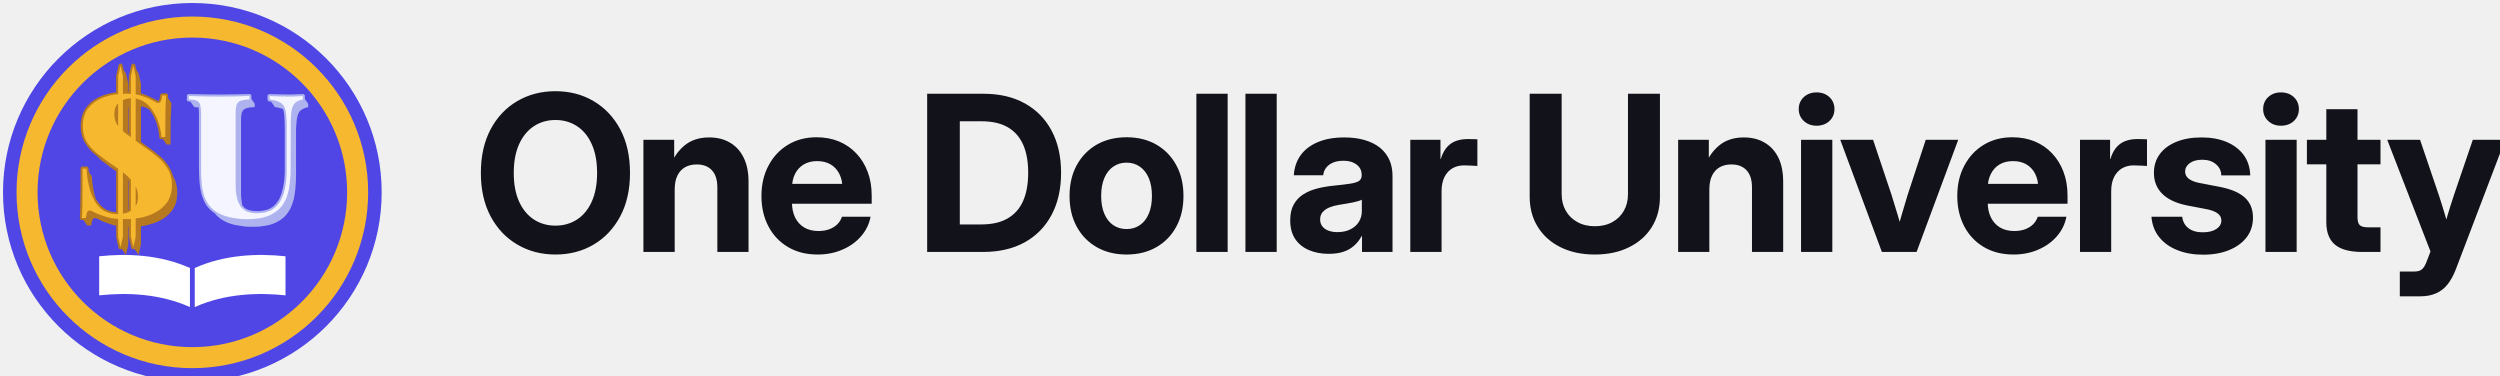
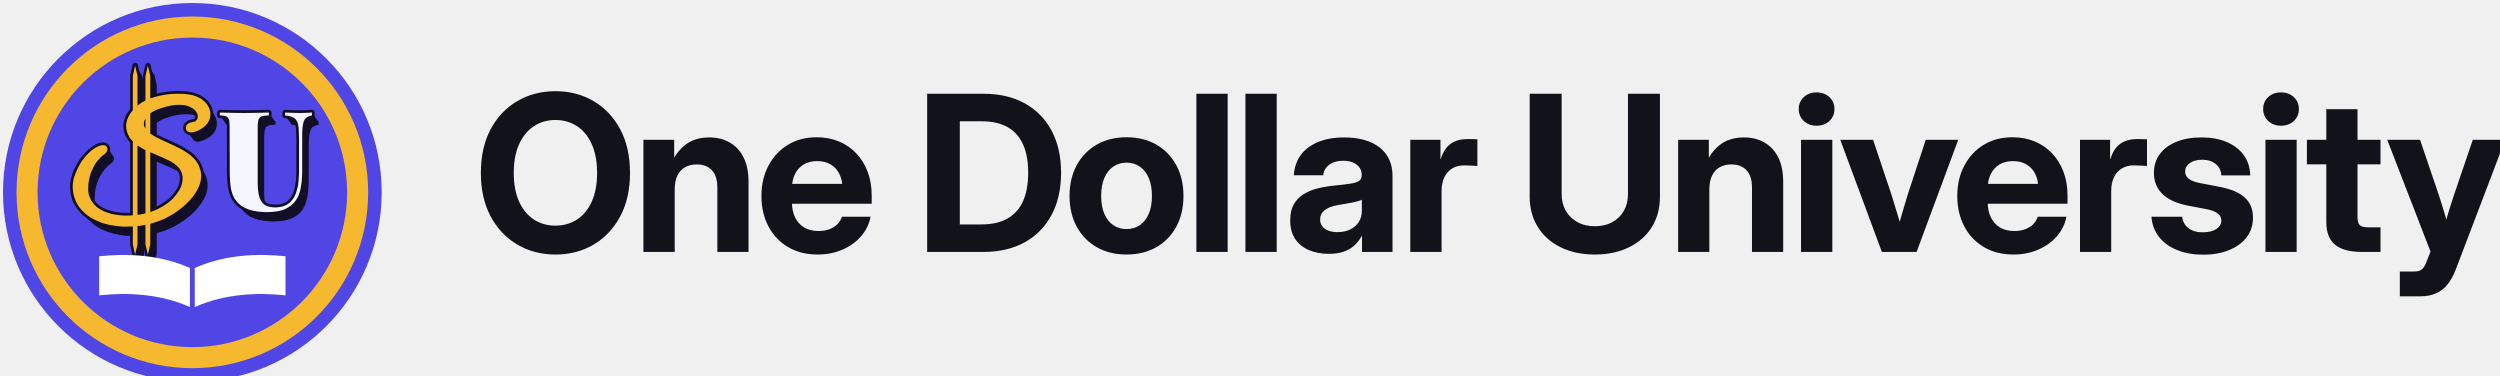
<svg xmlns="http://www.w3.org/2000/svg" viewBox="0 0 266.19 40" width="266.19" height="40">
  <g transform="translate(0 0) scale(0.16)">
    <circle cx="128" cy="128" r="126" fill="#4F46E5" />
    <circle cx="128" cy="128" r="110" fill="none" stroke="#F5B82E" stroke-width="14" />
-     <path d="M77.3 61.4L77.3 50.4L78.9 43.3L79.0 43.0L79.4 42.6L79.8 42.4L80.0 42.3L80.4 42.3L80.7 42.4L81.0 42.6L81.2 42.7L81.4 43.0L81.5 43.3L82.3 46.7L82.9 47.5L83.0 47.6L83.1 47.8L83.2 48.0L83.3 48.1L83.4 48.3L83.6 48.4L83.6 48.6L83.8 48.7L85.4 55.7L85.4 61.0L85.7 61.0L85.8 50.4L87.4 43.2L87.6 42.9L88.0 42.5L88.5 42.3L88.9 42.3L89.1 42.4L89.5 42.6L89.9 43.0L90.0 43.3L90.8 46.7L90.9 46.8L91.0 47.0L91.1 47.1L91.2 47.3L91.4 47.5L91.4 47.6L91.6 47.8L91.6 48.0L92.2 48.7L93.8 55.7L93.8 62.1L95.8 62.8L98.4 63.8L100.7 64.9L104.4 66.8L105.0 67.0L105.4 67.1L105.6 67.1L105.7 67.0L106.0 66.3L106.3 65.1L106.6 63.2L106.8 62.8L107.0 62.5L107.3 62.3L107.8 62.1L110.6 62.1L111.0 62.2L111.3 62.4L111.5 62.5L111.7 62.8L111.9 63.1L111.9 63.5L111.8 65.3L112.1 65.7L112.2 65.9L112.3 66.0L112.4 66.2L112.6 66.3L112.6 66.5L112.8 66.6L112.8 66.8L113.0 67.0L113.1 67.2L113.2 67.3L113.3 67.5L113.4 67.6L113.5 67.8L113.7 67.9L113.7 68.1L113.9 68.2L114.0 68.4L114.1 68.6L113.8 75.2L113.6 79.3L113.5 96.2L110.9 96.2L110.9 96.0L110.7 95.9L110.6 95.7L110.5 95.6L110.4 95.4L110.3 95.3L110.2 95.1L110.0 95.0L110.0 94.8L109.8 94.7L109.7 94.5L109.6 94.3L109.5 94.1L109.4 94.0L109.3 93.8L109.2 93.7L109.1 93.5L108.9 93.4L108.9 93.2L108.7 93.1L108.4 92.5L107.4 92.5L107.0 92.5L106.6 92.3L106.2 91.9L106.0 91.4L105.8 89.3L105.3 86.3L104.6 83.4L104.0 81.4L102.8 78.6L102.0 76.8L101.0 75.2L99.4 72.9L99.2 72.7L98.3 72.2L96.7 71.4L95.8 71.2L94.2 70.8L94.0 70.9L93.8 71.1L93.8 94.5L100.9 99.6L103.3 101.4L106.1 103.7L107.6 105.0L108.9 106.3L110.6 108.3L111.7 109.8L113.1 112.0L113.9 113.7L114.6 115.4L115.1 117.1L116.2 119.3L116.9 121.0L117.3 122.7L117.7 124.5L117.9 126.4L118.0 128.5L117.8 130.9L117.5 133.2L116.9 135.4L116.5 136.5L115.6 138.4L114.4 140.2L113.0 141.9L111.4 143.4L110.6 144.1L108.8 145.4L106.8 146.6L104.7 147.6L102.4 148.5L100.0 149.2L97.6 149.9L94.1 150.5L93.9 150.6L93.8 150.9L93.8 162.7L92.2 169.6L91.7 168.8L91.6 168.7L91.5 168.5L91.4 168.4L91.3 168.2L91.1 168.0L91.1 167.9L90.9 167.7L90.8 167.5L90.7 167.4L90.6 167.2L90.5 167.1L90.4 166.9L90.2 166.8L90.2 166.6L90.0 166.5L89.9 166.3L89.8 166.1L89.7 166.0L89.6 165.8L89.5 165.6L88.9 165.9L88.6 165.9L88.2 165.8L87.9 165.6L87.7 165.5L87.4 165.0L85.8 157.8L85.7 150.9L85.5 151.0L85.4 151.3L85.4 162.7L83.8 169.6L83.3 168.8L83.1 168.7L83.0 168.5L82.9 168.4L82.8 168.2L82.7 168.0L82.6 167.9L82.4 167.7L82.4 167.5L82.2 167.4L82.1 167.2L82.0 167.1L81.9 166.9L81.8 166.8L81.7 166.6L81.6 166.5L81.5 166.3L81.3 166.1L81.3 166.0L81.1 165.8L81.0 165.6L80.4 165.9L80.2 165.9L79.8 165.8L79.4 165.6L79.2 165.5L78.9 165.0L77.3 157.8L77.3 150.2L74.8 149.6L71.2 148.4L67.5 147.0L64.8 145.5L63.9 145.3L63.2 145.2L62.6 145.2L62.3 145.4L61.9 145.7L61.6 146.2L61.1 147.7L60.7 150.1L58.0 150.1L58.0 149.9L57.8 149.8L57.8 149.7L57.6 149.5L57.5 149.3L57.4 149.2L57.3 149.0L57.2 148.9L57.1 148.7L56.9 148.6L56.9 148.4L56.7 148.2L56.7 148.1L56.5 147.9L56.4 147.8L56.3 147.6L56.2 147.4L56.0 147.3L56.0 147.1L55.8 147.0L55.5 146.4L54.4 146.4L53.9 146.3L53.4 145.8L53.1 145.2L53.3 141.2L53.4 136.8L53.6 124.7L53.6 112.2L53.7 111.6L53.9 111.3L54.3 111.0L54.7 110.8L57.8 110.8L58.3 111.0L58.5 111.2L58.8 111.5L58.9 112.1L59.1 114.4L59.4 114.9L59.6 115.0L59.6 115.2L59.8 115.3L59.8 115.5L60.0 115.7L60.1 115.8L60.2 116.0L60.3 116.2L60.4 116.3L60.5 116.5L60.7 116.6L60.7 116.8L60.9 116.9L61.0 117.1L61.1 117.2L61.4 121.1L62.0 124.9L62.7 128.6L63.3 130.9L63.7 132.1L63.9 132.6L64.5 133.5L65.6 135.1L66.9 136.6L68.2 137.8L69.7 138.9L70.4 139.4L72.1 140.1L74.0 140.7L76.0 141.0L77.3 141.1L77.3 114.0L72.0 110.2L68.8 107.8L67.3 106.6L65.9 105.3L64.7 104.0L62.9 102.5L61.4 101.2L60.1 99.8L58.8 98.3L57.7 96.8L56.7 95.2L55.8 93.6L55.0 91.8L54.4 89.9L54.0 88.0L53.8 86.0L53.7 83.8L53.8 81.3L54.0 80.0L54.4 77.7L55.1 75.5L56.1 73.5L56.7 72.5L58.0 70.7L59.5 69.1L61.1 67.6L62.9 66.3L64.8 65.2L66.9 64.2L69.0 63.3L71.3 62.6L74.7 61.8ZM85.7 88.7L85.7 71.5L85.5 71.6L85.4 71.9L85.4 88.4ZM85.7 139.5L85.7 120.2L85.5 120.3L85.4 120.6L85.4 139.7Z" fill="#B7791F" />
-     <path d="M87.1 62.5L87.1 50.6L88.7 43.6L90.3 50.6L90.3 62.8L91.6 63.0L93.2 63.4L95.3 64.1L97.3 64.8L99.6 65.8L103.9 68.1L104.6 68.4L105.3 68.5L105.8 68.4L106.3 68.2L106.7 67.9L107.0 67.4L107.5 66.0L107.9 63.5L110.6 63.5L110.2 70.1L110.1 74.2L110.0 91.2L107.4 91.2L107.2 89.1L106.7 86.0L106.2 84.0L105.2 81.0L104.1 78.0L103.1 76.2L102.1 74.5L101.0 72.8L99.8 71.3L98.5 69.9L97.1 68.6L96.3 68.1L94.8 67.1L93.1 66.4L91.4 65.8L90.3 65.6L90.3 93.7L98.5 99.5L103.1 103.0L105.3 104.8L106.6 106.0L107.9 107.2L109.5 109.2L111.0 111.3L111.9 112.7L112.7 114.3L113.3 115.9L114.0 118.5L114.3 120.4L114.4 122.4L114.4 124.6L114.1 127.0L113.9 128.2L113.3 130.3L112.5 132.4L111.5 134.3L110.8 135.1L109.4 136.8L107.9 138.3L106.1 139.7L104.2 140.9L102.2 142.0L100.0 143.0L97.7 143.8L95.3 144.5L92.8 145.0L90.3 145.4L90.3 157.6L88.7 164.6L87.1 157.6L87.1 145.7L84.9 145.8L81.8 145.8L81.8 157.6L80.2 164.6L78.6 157.6L78.6 145.7L76.6 145.5L74.6 145.3L72.8 144.9L71.2 144.5L67.6 143.3L65.1 142.4L63.5 141.7L62.3 141.0L60.9 140.4L60.1 140.1L59.6 140.1L59.2 140.1L58.8 140.3L58.4 140.6L58.0 141.1L57.6 142.6L57.1 145.1L54.5 145.1L54.7 141.9L54.8 137.5L54.9 124.7L54.9 112.2L57.6 112.2L57.9 116.1L58.4 119.8L59.2 123.5L60.1 127.0L60.9 129.3L61.8 131.3L62.8 133.3L63.3 134.2L64.5 135.9L65.9 137.5L67.3 138.9L68.9 140.1L70.7 141.0L72.7 141.7L74.8 142.2L77.0 142.4L78.6 142.5L78.6 112.3L70.9 107.0L65.3 102.7L63.8 101.5L62.4 100.2L61.1 98.9L59.9 97.5L58.3 95.3L57.4 93.8L56.6 92.2L56.0 90.5L55.5 88.7L55.2 86.8L55.1 84.8L55.1 82.6L55.2 81.4L55.5 79.1L56.1 77.0L56.8 75.0L57.8 73.2L59.0 71.6L60.4 70.1L62.0 68.7L63.6 67.5L65.4 66.4L67.4 65.4L69.5 64.6L71.6 63.9L73.9 63.3L76.1 62.9L78.6 62.6L78.6 50.6L80.2 43.6L81.8 50.6L81.8 62.4L84.4 62.3ZM81.8 66.6L81.8 87.2L83.8 88.9L87.1 91.4L87.1 65.4L86.0 65.5L84.5 65.7L83.1 66.1ZM78.6 83.9L78.6 68.8L77.9 69.6L77.5 70.2L77.2 70.8L76.6 72.1L76.3 73.6L76.1 75.1L76.1 76.0L76.2 78.0L76.6 79.9L77.2 81.6L77.8 82.7ZM87.1 140.3L87.1 119.5L85.0 117.4L83.8 116.3L81.8 114.7L81.8 142.2L83.3 141.9L84.4 141.6L85.4 141.2ZM90.3 124.1L90.3 137.1L90.9 136.0L91.4 134.6L91.7 133.0L91.8 131.3L91.8 129.8L91.5 127.6L90.9 125.5Z" fill="#F5B82E" />
-     <path d="M202.9 63.9L202.9 66.0L203.3 66.5L203.4 66.7L203.5 66.8L203.6 67.0L203.7 67.1L203.8 67.3L204.0 67.4L204.0 67.6L204.2 67.7L204.3 67.9L204.4 68.1L204.5 68.2L204.6 68.4L204.7 68.6L204.8 68.7L204.9 68.9L205.1 69.0L205.1 71.3L203.5 71.7L202.1 72.2L200.9 72.9L199.9 73.6L199.3 74.3L198.6 75.4L198.1 76.8L197.7 78.4L197.5 79.6L197.3 81.6L197.0 85.9L197.0 117.5L196.9 120.9L196.6 125.4L196.2 128.6L195.9 130.6L195.5 132.6L194.9 134.5L194.3 136.3L193.6 138.0L192.8 139.6L191.8 141.2L190.7 142.7L190.1 143.4L188.7 144.8L187.9 145.4L186.3 146.6L185.4 147.1L183.6 148.1L181.5 149.0L179.2 149.7L176.7 150.2L175.4 150.4L172.6 150.8L169.6 150.9L167.1 150.9L165.3 150.9L162.6 150.7L160.7 150.4L156.9 149.8L154.1 149.1L151.5 148.2L149.0 147.0L146.6 145.5L144.8 144.0L143.7 142.9L142.9 141.9L141.6 141.0L140.3 139.9L138.6 138.2L137.6 136.9L136.7 135.5L135.6 133.3L134.7 131.1L133.9 128.6L133.4 126.0L133.0 123.2L132.7 120.3L132.5 116.1L132.4 111.6L132.4 75.3L132.3 73.5L132.2 71.5L130.9 71.4L129.3 71.3L129.2 71.1L129.0 71.0L129.0 70.8L128.8 70.6L128.7 70.4L128.6 70.3L128.5 70.1L128.4 70.0L128.3 69.8L128.1 69.7L128.1 69.5L127.9 69.4L127.8 69.2L127.7 69.1L127.6 68.9L127.5 68.7L127.4 68.5L127.3 68.4L126.7 67.6L125.4 67.5L125.0 67.4L124.7 67.1L124.4 66.7L124.3 66.2L124.4 63.8L124.4 63.5L124.6 63.2L124.9 62.9L125.1 62.7L125.3 62.6L125.7 62.6L136.2 62.8L145.7 62.9L155.2 62.8L165.9 62.6L166.3 62.6L166.6 62.7L166.9 63.0L167.2 63.3L167.3 63.8L167.3 65.9L167.8 66.5L167.8 66.7L168.0 66.8L168.1 67.0L168.2 67.1L168.3 67.3L168.4 67.4L168.5 67.6L168.7 67.7L168.7 67.9L168.9 68.1L169.0 68.3L169.1 68.4L169.2 68.6L169.3 68.7L169.4 68.9L169.5 69.0L169.5 71.3L167.2 71.4L165.2 71.7L163.7 72.1L162.8 72.6L162.3 72.9L161.8 73.4L161.3 74.2L161.0 74.8L160.8 75.6L160.5 77.4L160.4 79.1L160.4 81.0L160.4 127.3L160.4 130.0L160.7 133.2L160.9 134.7L161.2 136.6L162.3 137.8L162.8 138.3L163.8 139.0L164.5 139.3L165.7 139.8L167.0 140.1L168.4 140.4L171.0 140.5L172.2 140.5L174.4 140.3L176.4 139.9L178.3 139.4L179.9 138.6L181.4 137.7L182.7 136.6L183.9 135.3L184.9 133.9L185.9 132.3L186.7 130.5L187.4 128.6L188.0 126.4L188.5 124.2L188.9 121.8L189.2 119.3L189.4 116.7L189.5 113.9L189.5 84.9L189.4 81.5L189.3 78.6L189.1 76.1L188.8 74.1L188.3 72.5L186.2 71.9L184.7 71.5L182.9 71.3L182.9 71.1L182.7 71.0L182.6 70.8L182.5 70.6L182.4 70.4L182.3 70.3L182.2 70.1L182.0 70.0L182.0 69.8L181.8 69.7L181.8 69.5L181.6 69.4L181.5 69.2L181.4 69.1L181.3 68.9L181.2 68.7L181.1 68.5L180.9 68.4L180.9 68.2L180.7 68.1L180.5 67.7L179.1 67.5L178.7 67.4L178.4 67.1L178.2 66.8L178.0 66.3L178.0 63.9L178.1 63.4L178.4 63.0L178.5 62.9L178.9 62.7L179.3 62.6L186.5 62.8L192.1 62.9L196.4 62.8L201.6 62.6L202.1 62.7L202.5 63.0L202.8 63.4Z" fill="#AEB2EE" />
-     <path d="M201.5 66.2L199.9 66.6L198.5 67.1L197.3 67.8L196.3 68.6L195.8 69.2L195.1 70.3L194.5 71.7L194.1 73.3L193.9 74.5L193.7 76.6L193.5 80.8L193.4 112.4L193.3 117.0L192.9 121.4L192.5 124.5L192.1 126.6L191.6 128.5L191.1 130.3L190.1 132.9L189.2 134.5L188.3 136.1L187.1 137.6L186.5 138.3L185.1 139.7L183.6 140.9L182.7 141.5L181.0 142.5L179.0 143.5L176.8 144.3L175.7 144.6L173.2 145.2L170.5 145.5L167.5 145.8L163.5 145.9L160.0 145.7L156.2 145.2L152.4 144.5L149.7 143.7L147.1 142.7L144.6 141.4L143.1 140.4L142.4 139.9L140.7 138.4L139.7 137.3L138.3 135.5L137.2 133.5L136.2 131.4L135.5 129.1L134.9 126.6L134.4 124.0L134.0 119.2L133.8 115.0L133.8 75.3L133.6 72.3L133.3 70.1L133.0 69.1L132.5 68.3L131.9 67.7L131.2 67.2L130.3 66.8L129.2 66.5L127.3 66.3L125.7 66.2L125.7 63.9L136.2 64.2L145.7 64.3L155.2 64.2L166.0 63.9L166.0 66.2L163.6 66.3L161.3 66.7L159.8 67.2L159.2 67.5L158.7 67.9L158.1 68.6L157.6 69.4L157.3 70.5L157.0 71.8L156.9 73.4L156.8 76.0L156.8 122.3L156.9 125.8L157.0 127.4L157.3 129.6L157.6 131.0L158.0 132.8L158.6 134.5L159.1 135.5L159.8 136.9L160.7 138.1L161.3 138.7L162.4 139.6L163.5 140.4L164.4 140.8L165.7 141.2L167.2 141.6L168.7 141.8L170.4 141.9L172.2 141.9L174.6 141.7L176.7 141.3L178.7 140.6L179.7 140.3L181.4 139.3L182.9 138.2L184.3 136.9L185.5 135.4L186.6 133.8L187.5 132.0L188.4 130.0L189.0 127.9L189.6 125.6L190.0 123.2L190.4 120.7L190.7 116.7L190.8 113.9L190.8 84.9L190.8 81.5L190.6 78.5L190.4 76.0L190.1 73.9L189.8 72.7L189.2 71.1L188.6 70.1L187.6 69.0L186.3 68.1L184.7 67.4L182.7 66.8L181.1 66.5L179.4 66.2L179.4 63.9L186.5 64.2L192.1 64.3L196.4 64.2L201.5 63.9Z" fill="#F4F5FF" />
+     <path d="M64.1 98.5L66.2 97.4L67.3 97.1L68.4 97.0L69.1 97.0L69.8 97.1L70.5 97.4L70.8 97.7L71.2 98.0L75.4 104.1L75.8 104.8L75.9 105.6L75.8 106.1L75.6 106.7L75.4 107.2L75.0 107.7L74.4 108.3L72.4 109.9L71.3 110.9L69.9 112.5L68.6 114.1L67.4 116.0L66.3 117.8L65.7 119.1L64.9 121.1L64.2 123.1L63.7 125.2L63.3 127.3L63.1 130.1L63.0 132.3L63.2 133.9L63.5 135.9L64.0 137.4L64.8 138.2L65.9 139.0L67.0 139.7L68.3 140.4L69.6 141.0L71.0 141.6L72.4 142.1L73.9 142.5L75.5 142.9L77.9 143.4L81.2 143.7L84.6 143.9L88.2 143.7L88.5 143.5L88.6 143.2L88.6 95.1L88.5 94.8L86.3 91.5L85.6 90.4L85.1 89.2L84.7 88.0L84.4 86.8L84.2 85.6L84.2 84.4L84.3 83.1L84.5 81.7L84.8 80.4L85.3 79.1L85.8 77.8L86.5 76.5L87.3 75.3L88.5 73.8L88.6 73.6L88.6 51.0L90.2 44.0L90.3 44.3L90.5 44.4L90.6 44.6L90.8 44.8L90.9 45.0L91.0 45.2L91.1 45.4L91.3 45.6L91.4 45.8L91.6 46.0L91.7 46.2L91.8 46.4L91.9 46.6L92.1 46.7L92.2 47.0L92.4 47.1L92.5 47.4L92.7 47.5L92.8 47.7L92.9 47.9L93.0 48.1L93.2 48.3L93.3 48.5L93.5 48.7L93.6 48.9L93.8 49.1L93.8 49.3L94.3 49.9L95.9 56.8L95.9 67.0L95.9 67.2L96.1 67.4L96.4 67.5L96.7 67.5L97.0 67.3L97.1 67.0L97.1 51.0L98.7 44.0L99.0 44.6L99.2 44.8L99.3 45.0L99.5 45.2L99.6 45.4L99.8 45.6L99.9 45.8L100.0 46.0L100.1 46.2L100.3 46.4L100.4 46.6L100.6 46.7L100.7 47.0L100.9 47.1L100.9 47.4L101.1 47.5L101.2 47.7L101.4 47.9L101.5 48.1L101.7 48.3L101.8 48.5L101.9 48.7L102.0 48.9L102.2 49.1L102.3 49.3L102.5 49.5L102.6 49.7L102.8 49.9L104.3 56.8L104.3 63.9L104.4 64.2L104.6 64.4L105.0 64.4L108.8 63.6L112.7 63.1L115.7 62.8L118.8 62.7L121.9 62.8L124.9 63.1L127.7 63.6L129.9 64.2L131.6 64.8L133.6 65.9L135.2 66.9L136.7 68.2L137.4 69.0L138.2 70.0L142.3 75.9L143.1 77.3L143.6 78.5L144.1 80.0L144.3 81.2L144.3 82.4L144.2 84.0L143.9 85.3L143.5 86.3L142.8 87.7L142.0 88.8L140.8 90.0L140.1 90.7L138.6 91.7L137.0 92.6L135.5 93.3L133.8 94.0L132.3 94.3L131.3 94.3L130.4 94.2L129.6 93.9L128.9 93.4L128.6 93.0L124.4 87.1L124.1 86.4L123.9 85.7L124.0 84.8L124.2 84.1L124.7 83.4L125.4 82.7L126.1 82.3L126.9 82.0L127.6 81.8L129.1 81.5L129.9 81.3L130.6 80.9L131.2 80.3L131.4 79.9L131.7 79.3L131.9 78.7L131.9 78.1L131.7 77.8L130.4 77.1L128.9 76.6L127.7 76.3L126.4 76.1L125.0 76.0L123.5 76.0L121.6 76.1L119.6 76.3L117.5 76.6L115.2 77.1L113.4 77.6L109.4 78.9L108.0 79.5L106.7 80.2L104.9 81.3L104.5 81.6L104.4 81.8L104.3 82.0L104.3 91.4L104.5 91.7L104.7 91.9L107.0 93.1L117.4 97.8L120.6 99.5L123.0 100.9L125.2 102.3L126.8 103.5L128.2 104.7L129.5 106.0L130.6 107.4L135.2 113.9L136.1 115.2L137.1 117.3L137.7 119.4L138.1 121.6L138.2 123.2L138.0 125.7L137.7 127.5L136.9 129.9L135.7 132.4L134.3 134.8L132.6 137.1L130.8 139.4L128.7 141.5L125.7 144.2L123.3 146.1L120.0 148.3L117.2 150.0L115.0 151.2L111.6 152.7L108.1 154.0L104.7 155.0L104.4 155.2L104.3 155.5L104.3 168.8L102.8 175.7L102.4 175.1L102.2 175.0L102.1 174.7L101.9 174.6L101.9 174.3L101.7 174.2L101.6 174.0L101.4 173.8L101.3 173.6L101.1 173.4L101.0 173.2L100.9 173.0L100.8 172.8L100.6 172.6L100.5 172.4L100.3 172.2L100.2 172.0L100.0 171.8L100.0 171.6L99.8 171.5L99.7 171.2L99.5 171.1L99.4 170.9L99.2 170.7L99.1 170.5L99.0 170.3L98.9 170.1L98.7 169.9L97.1 163.0L97.1 157.1L97.0 156.8L96.9 156.7L96.6 156.6L96.2 156.6L96.0 156.8L95.9 157.1L95.9 168.8L94.3 175.7L93.9 175.1L93.8 175.0L93.7 174.7L93.5 174.6L93.4 174.3L93.2 174.2L93.1 174.0L92.9 173.8L92.8 173.6L92.7 173.4L92.6 173.2L92.4 173.0L92.3 172.8L92.1 172.6L92.0 172.4L91.9 172.2L91.8 172.0L91.6 171.8L91.5 171.6L91.3 171.5L91.2 171.2L91.0 171.1L90.9 170.9L90.8 170.7L90.7 170.5L90.5 170.3L90.4 170.1L90.2 169.9L88.6 163.0L88.6 157.6L88.6 157.4L88.5 157.2L88.2 157.0L84.3 156.9L81.2 156.6L78.4 156.1L75.6 155.5L72.8 154.7L70.2 153.7L67.7 152.7L65.4 151.4L63.2 150.0L62.1 149.1L60.1 147.5L58.4 145.7L56.9 143.7L52.8 137.9L52.0 136.7L51.4 135.6L50.3 133.3L49.5 130.9L49.0 128.3L48.7 125.6L48.7 123.7L48.9 121.7L49.4 119.2L50.0 117.1L51.0 114.4L52.6 111.1L54.2 108.5L55.9 106.0L57.9 103.7L60.0 101.6L61.1 100.6L62.3 99.7ZM104.3 108.4L104.3 139.1L104.5 139.5L104.7 139.6L104.9 139.6L106.6 138.8L108.9 137.5L110.0 136.8L112.1 135.4L113.0 134.6L114.8 133.0L115.6 132.2L117.2 130.4L118.5 128.6L119.1 127.7L120.1 126.0L120.9 124.2L121.2 123.3L121.6 121.6L121.8 120.0L121.8 118.8L121.6 117.1L121.3 115.9L120.2 115.1L118.6 114.1L116.8 113.1L113.7 111.6L105.1 107.9L104.8 107.8L104.6 107.9L104.4 108.1ZM95.9 104.0L95.9 142.0L95.9 142.2L96.0 142.3L96.2 142.5L96.4 142.5L96.9 142.3L97.1 142.1L97.1 141.9L97.1 104.1L97.1 103.9L96.9 103.7L96.7 103.5L96.5 103.5L96.2 103.5L96.0 103.6L95.9 103.8Z" fill="#120E26" />
+     <path d="M64.3 95.8L65.2 95.4L65.9 95.2L66.6 95.0L67.7 94.8L68.5 94.8L69.2 94.8L70.0 95.0L70.6 95.2L71.1 95.5L71.7 95.9L72.2 96.4L72.6 96.9L73.0 97.6L73.2 98.2L73.3 99.0L73.3 99.7L73.2 100.4L72.9 101.2L72.6 101.9L72.2 102.5L71.3 103.4L69.2 105.1L68.3 106.0L66.9 107.4L65.7 109.0L64.6 110.7L63.6 112.4L63.0 113.6L62.2 115.5L61.6 117.4L61.0 120.0L60.7 122.0L60.5 124.6L60.5 126.7L60.7 128.1L61.1 129.9L61.7 131.5L62.2 132.4L63.2 133.9L64.3 135.2L65.2 136.0L66.6 137.1L67.7 137.8L69.4 138.7L70.7 139.3L72.7 140.0L74.1 140.4L75.6 140.8L77.9 141.2L80.3 141.5L81.9 141.6L84.4 141.7L86.6 141.6L86.6 94.9L85.7 93.8L84.8 92.5L84.0 91.3L83.2 89.6L82.7 88.2L82.4 86.8L82.2 85.4L82.1 84.0L82.2 82.5L82.4 81.0L82.8 79.6L83.3 78.1L83.9 76.7L84.7 75.3L85.6 73.9L86.6 72.6L86.6 50.4L88.2 43.2L88.5 42.6L88.7 42.3L89.2 42.0L89.7 41.9L90.0 41.8L90.6 41.9L90.9 42.1L91.2 42.3L91.5 42.7L91.7 43.2L93.3 50.2L93.3 50.6L93.3 66.8L95.0 65.8L95.0 50.6L95.1 50.2L96.8 42.9L97.1 42.4L97.5 42.1L98.0 41.9L98.5 41.8L99.0 41.9L99.5 42.2L99.9 42.6L100.1 43.1L101.8 50.4L101.8 63.0L105.2 62.1L108.2 61.5L111.5 61.0L114.6 60.7L117.8 60.5L121.1 60.6L124.2 60.8L127.2 61.3L129.6 61.9L131.5 62.6L133.6 63.6L135.5 64.7L137.1 66.0L138.5 67.4L139.7 69.1L140.7 70.8L141.2 72.3L141.6 74.0L141.8 75.5L141.8 76.9L141.5 78.7L141.2 79.9L140.6 81.4L140.0 82.5L139.0 83.8L137.8 85.1L136.8 86.0L135.3 87.0L133.5 88.0L131.9 88.8L130.0 89.5L128.4 89.9L127.2 89.9L126.0 89.8L125.1 89.6L124.1 89.1L123.3 88.4L122.7 87.7L122.1 86.7L121.9 85.7L121.9 84.7L122.1 83.5L122.3 82.9L122.7 82.3L123.5 81.4L124.5 80.6L125.6 80.0L126.6 79.7L128.4 79.4L129.0 79.2L129.5 78.8L129.8 78.2L129.8 77.6L129.7 76.8L129.4 76.0L128.8 75.1L128.3 74.5L127.5 73.8L126.5 73.2L125.7 72.8L124.5 72.3L123.6 72.0L121.9 71.7L120.6 71.6L117.9 71.6L116.0 71.8L114.5 72.0L112.4 72.4L110.7 72.8L107.1 73.9L105.7 74.4L104.4 74.9L103.2 75.5L101.8 76.4L101.8 87.9L104.2 89.4L107.0 90.8L117.9 95.8L121.1 97.5L123.0 98.6L125.1 99.9L126.9 101.1L128.5 102.4L130.5 104.3L131.7 105.8L132.9 107.4L134.0 109.6L134.7 111.3L135.3 113.6L135.6 115.4L135.6 117.8L135.4 119.9L135.1 121.6L134.8 122.5L134.2 124.5L133.0 127.1L131.4 129.6L129.7 132.0L127.8 134.4L125.6 136.6L123.3 138.7L120.0 141.3L116.7 143.6L113.8 145.4L111.5 146.6L108.0 148.1L105.5 149.1L101.8 150.3L101.8 162.8L100.1 170.1L99.8 170.7L99.2 171.1L98.5 171.3L97.8 171.2L97.2 170.8L96.8 170.3L95.1 163.0L95.0 162.6L95.0 151.8L93.3 152.0L93.3 162.8L91.7 170.1L91.4 170.6L90.9 171.1L90.2 171.3L89.5 171.3L89.0 171.1L88.7 170.8L88.4 170.4L88.2 170.1L86.6 162.8L86.6 152.6L82.9 152.6L79.8 152.5L76.7 152.1L73.7 151.7L70.7 151.0L67.9 150.2L65.1 149.2L62.6 148.1L60.1 146.7L57.8 145.3L56.6 144.3L54.5 142.6L52.7 140.6L51.1 138.6L50.2 137.2L48.9 135.0L48.4 133.7L47.9 132.4L47.2 129.7L46.7 126.9L46.6 124.6L46.6 122.5L46.8 121.1L47.0 119.8L47.6 117.5L48.5 114.7L49.7 111.9L51.5 108.5L53.2 105.8L55.2 103.3L57.4 100.9L58.5 99.8L59.7 98.8L60.9 97.9L62.2 97.0ZM101.8 104.1L101.8 138.5L104.0 137.6L105.5 136.8L106.6 136.2L108.7 134.9L109.7 134.2L111.6 132.8L113.3 131.3L114.8 129.7L115.5 128.9L116.7 127.2L117.8 125.6L118.6 124.0L118.9 123.2L119.4 121.7L119.6 120.2L119.7 118.8L119.7 117.7L119.5 116.7L119.2 115.7L118.8 114.7L118.3 113.7L117.7 112.9L116.8 112.0L116.2 111.4L114.1 109.9L111.6 108.5L107.5 106.5ZM93.3 100.1L93.3 140.9L95.0 140.5L95.0 101.0Z" fill="#120E26" />
+     <path d="M65.1 97.5L66.2 97.0L67.2 96.7L68.5 96.6L69.6 96.7L70.4 97.1L70.7 97.4L71.1 97.8L71.3 98.3L71.5 98.8L71.5 99.7L71.2 100.6L70.7 101.5L70.1 102.1L68.1 103.7L67.0 104.7L65.5 106.3L64.2 107.9L63.0 109.7L62.0 111.6L61.1 113.5L60.3 115.5L59.7 117.6L59.1 120.4L58.8 122.5L58.7 125.3L58.7 126.9L59.0 129.1L59.6 131.0L60.4 132.8L61.0 133.9L62.2 135.5L63.5 136.9L64.5 137.8L65.6 138.6L67.4 139.7L69.3 140.7L70.7 141.2L72.9 141.9L74.4 142.4L76.8 142.8L79.3 143.2L81.8 143.4L83.5 143.5L86.3 143.4L88.4 143.3L88.4 94.1L87.2 92.8L86.3 91.7L85.7 90.5L85.1 89.3L84.5 87.7L84.2 86.5L84.0 85.2L83.9 84.0L84.0 82.7L84.2 81.3L84.5 80.0L85.0 78.7L85.6 77.4L86.3 76.2L87.1 75.0L88.4 73.3L88.4 50.6L89.9 43.6L91.5 50.6L91.5 70.3L92.9 69.2L94.2 68.3L95.6 67.5L96.8 66.9L96.8 50.6L98.4 43.6L100.0 50.6L100.0 65.5L102.8 64.6L106.3 63.7L110.1 63.0L113.2 62.6L116.3 62.4L119.7 62.4L122.8 62.5L125.7 62.9L128.1 63.3L130.3 64.0L131.3 64.5L132.7 65.1L134.4 66.1L135.8 67.3L137.1 68.6L138.2 70.1L139.0 71.6L139.5 72.8L139.9 74.3L140.0 75.6L140.0 77.0L139.7 78.4L139.5 79.3L138.9 80.6L138.1 82.0L137.5 82.7L136.4 83.9L135.3 84.8L133.8 85.8L132.4 86.6L130.9 87.3L129.1 87.9L127.9 88.1L126.9 88.1L126.0 88.0L125.3 87.7L124.5 87.2L124.0 86.5L123.7 85.7L123.7 84.8L123.8 84.0L124.1 83.4L124.5 82.9L125.0 82.4L125.6 82.0L126.2 81.7L126.9 81.5L128.5 81.2L129.4 81.0L130.0 80.7L130.5 80.3L131.0 79.7L131.4 78.9L131.6 78.1L131.6 77.1L131.4 76.0L131.0 75.2L130.5 74.3L129.8 73.4L128.9 72.6L128.2 72.1L127.0 71.4L126.1 70.9L124.5 70.4L123.4 70.1L122.1 69.9L120.7 69.8L119.2 69.8L117.3 69.8L115.3 70.0L113.1 70.4L110.9 70.9L109.1 71.4L105.1 72.7L103.7 73.3L102.3 74.0L101.1 74.7L100.0 75.5L100.0 88.9L102.3 90.4L105.6 92.1L108.0 93.3L117.1 97.5L120.3 99.1L122.1 100.1L124.1 101.4L125.7 102.5L127.2 103.7L128.6 105.0L129.8 106.3L130.9 107.7L132.1 109.7L132.9 111.8L133.4 113.3L133.8 115.4L133.9 117.0L133.7 119.5L133.5 120.4L133.1 122.0L132.5 123.8L131.3 126.3L129.9 128.7L128.2 131.0L126.4 133.2L125.0 134.6L123.6 136.0L121.3 138.0L118.2 140.4L115.6 142.2L112.8 143.8L109.6 145.5L107.3 146.5L103.7 147.8L100.0 148.9L100.0 162.6L98.4 169.5L96.8 162.6L96.8 149.6L93.6 150.2L91.5 150.4L91.5 162.6L89.9 169.5L88.4 162.6L88.4 150.7L84.5 150.8L81.4 150.8L78.4 150.5L75.5 150.1L72.6 149.6L69.8 148.9L67.1 148.0L64.6 147.0L62.2 145.8L59.9 144.5L57.8 143.0L55.9 141.3L54.0 139.4L52.5 137.5L51.7 136.3L50.5 134.1L49.6 131.7L48.9 129.3L48.5 126.6L48.4 125.1L48.4 124.0L48.5 122.0L48.9 119.5L49.5 117.4L50.5 114.7L51.7 112.1L53.1 109.4L54.7 106.8L56.6 104.4L58.6 102.2L60.8 100.2L62.0 99.3L63.2 98.5ZM96.8 85.7L96.8 78.9L96.4 79.7L96.0 80.6L95.8 81.5L95.8 82.5L95.8 83.2L96.0 84.1L96.4 84.9ZM91.5 96.8L91.5 143.0L94.1 142.6L96.8 142.0L96.8 99.9L94.5 98.7ZM100.0 101.3L100.0 141.1L102.3 140.3L104.8 139.2L106.3 138.4L108.7 137.1L109.7 136.4L111.8 135.0L113.7 133.4L115.4 131.8L116.1 130.9L117.6 129.1L118.8 127.3L119.8 125.6L120.6 123.8L121.1 122.1L121.4 120.4L121.5 118.8L121.5 117.5L121.3 116.3L120.9 115.1L120.4 113.9L119.8 112.8L119.1 111.7L118.1 110.7L117.3 110.0L116.2 109.1L115.1 108.4L113.4 107.3L112.0 106.6L107.7 104.6Z" fill="#F5B82E" />
+     <path d="M146.6 77.1L146.6 75.3L155.1 75.5L162.7 75.6L170.4 75.5L179.2 75.3L179.3 75.5L179.7 76.1L179.8 76.3L180.0 76.5L180.1 76.7L180.3 76.9L180.4 77.1L180.5 77.2L180.6 77.5L180.8 77.6L180.9 77.9L181.1 78.0L181.2 78.3L181.4 78.4L181.5 78.7L181.6 78.8L181.7 79.0L181.9 79.2L182.0 79.4L182.2 79.6L182.3 79.8L182.4 80.0L182.5 80.2L182.7 80.3L182.8 80.6L183.0 80.7L183.1 81.0L183.3 81.1L183.3 83.0L181.3 83.1L180.1 83.2L178.8 83.5L178.0 83.9L177.2 84.5L176.7 85.1L176.4 85.9L176.1 87.1L175.9 88.8L175.8 90.9L175.8 129.0L175.9 131.1L176.1 133.7L176.6 135.9L176.8 136.7L176.9 136.9L177.5 137.3L178.2 137.6L180.1 138.1L181.8 138.3L184.2 138.3L186.1 138.2L187.0 138.0L188.7 137.6L190.2 137.0L191.6 136.3L192.3 135.8L193.4 134.9L194.5 133.7L195.4 132.5L196.2 131.1L197.0 129.6L197.5 127.9L198.0 126.1L198.5 124.2L198.8 122.3L199.0 120.2L199.2 118.0L199.3 115.8L199.3 92.3L199.2 87.9L198.8 84.3L198.8 84.2L198.6 84.0L197.3 83.6L196.1 83.3L194.1 83.0L194.0 82.8L193.5 82.2L193.4 82.0L193.3 81.8L193.2 81.6L193.0 81.4L192.9 81.2L192.7 81.0L192.6 80.8L192.5 80.6L192.4 80.4L192.2 80.2L192.1 80.0L191.9 79.9L191.8 79.6L191.6 79.5L191.5 79.2L191.4 79.1L191.3 78.8L191.1 78.7L191.0 78.5L190.8 78.3L190.7 78.1L190.6 77.9L190.5 77.7L190.3 77.5L190.2 77.3L190.0 77.1L190.0 75.3L195.8 75.5L200.3 75.6L203.8 75.5L207.9 75.3L208.0 75.5L208.5 76.1L208.5 76.3L208.7 76.5L208.8 76.7L209.0 76.9L209.1 77.1L209.3 77.2L209.4 77.5L209.5 77.6L209.6 77.9L209.8 78.0L209.9 78.3L210.1 78.4L210.2 78.6L210.4 78.8L210.4 79.0L210.6 79.2L210.7 79.4L210.9 79.6L211.0 79.8L211.2 80.0L211.3 80.2L211.4 80.3L211.5 80.6L211.7 80.7L211.8 81.0L212.0 81.1L212.0 83.0L210.7 83.3L209.6 83.7L208.6 84.2L208.0 84.7L207.3 85.4L206.8 86.3L206.5 87.0L206.1 88.2L205.7 90.7L205.5 94.1L205.5 97.3L205.4 121.3L205.2 125.8L204.8 129.3L204.4 131.8L203.8 134.1L203.3 135.6L202.4 137.6L201.3 139.5L200.4 140.7L199.3 141.9L198.1 142.9L196.1 144.3L194.6 145.1L192.9 145.8L192.0 146.1L190.1 146.6L186.9 147.1L184.5 147.3L181.3 147.4L178.4 147.2L175.4 146.9L172.3 146.3L170.1 145.7L168.6 145.1L166.6 144.2L164.7 143.0L163.7 142.2L162.8 141.4L161.6 140.0L156.8 133.2L155.9 131.6L155.3 130.4L154.7 128.6L154.2 126.7L153.8 124.6L153.4 120.8L153.1 115.7L153.1 83.5L152.9 83.2L152.7 83.1L150.7 83.0L150.6 82.7L150.4 82.6L150.3 82.3L150.1 82.2L150.0 82.0L149.9 81.8L149.8 81.6L149.6 81.4L149.5 81.2L149.3 81.0L149.2 80.8L149.0 80.6L148.9 80.4L148.8 80.2L148.7 80.0L148.5 79.9L148.4 79.6L148.2 79.5L148.1 79.2L148.0 79.1L147.9 78.8L147.7 78.7L147.6 78.5L147.4 78.3L147.3 78.1L147.1 77.9L147.0 77.7Z" fill="#120E26" />
+     <path d="M209.4 77.1L209.2 77.6L209.0 77.9L208.7 78.2L208.2 78.5L206.9 78.8L206.0 79.1L205.3 79.5L204.7 80.0L204.3 80.5L203.9 81.2L203.6 82.1L203.4 82.8L203.1 85.3L203.0 88.6L202.9 114.2L202.8 117.9L202.5 121.6L202.1 124.2L201.8 126.0L201.2 128.4L200.6 130.0L200.0 131.5L199.3 132.9L198.4 134.3L197.4 135.7L196.8 136.4L195.6 137.5L194.2 138.7L191.9 140.1L190.1 140.9L188.2 141.6L186.1 142.2L182.8 142.7L180.2 142.9L176.9 143.0L173.9 142.8L170.0 142.3L166.8 141.7L164.4 140.9L162.1 139.9L160.0 138.7L158.2 137.4L156.7 135.9L155.8 134.8L154.7 133.2L154.0 132.0L153.2 130.1L152.5 128.1L152.0 126.0L151.6 123.7L151.2 119.7L151.0 115.3L151.0 84.1L151.0 82.3L150.7 80.6L150.6 80.0L150.4 79.6L150.2 79.3L149.8 79.1L148.5 78.8L145.9 78.5L145.4 78.3L144.9 77.9L144.6 77.4L144.5 76.9L144.5 74.9L144.6 74.4L144.9 73.8L145.5 73.3L146.2 73.1L154.8 73.3L162.5 73.4L170.1 73.3L178.9 73.1L179.4 73.2L179.9 73.4L180.2 73.6L180.5 74.0L180.7 74.7L180.7 76.9L180.5 77.6L180.2 78.0L179.8 78.3L179.3 78.5L176.4 78.8L175.2 79.0L174.5 79.3L174.1 79.6L173.8 80.0L173.6 80.7L173.4 81.5L173.3 83.1L173.3 84.7L173.3 123.5L173.5 126.6L174.0 129.2L174.6 131.3L175.1 132.4L175.6 133.2L176.0 133.7L176.6 134.3L177.3 134.9L178.0 135.3L178.9 135.6L179.8 135.9L180.9 136.0L182.1 136.1L183.9 136.1L185.6 136.0L186.4 135.9L187.9 135.5L189.2 135.0L190.4 134.4L191.4 133.6L192.4 132.7L193.2 131.7L194.0 130.5L194.7 129.2L195.3 127.7L195.8 126.2L196.2 124.4L196.7 121.6L197.0 119.6L197.1 117.5L197.2 115.3L197.2 91.9L197.0 86.8L196.9 84.9L196.6 83.3L196.3 82.1L195.9 81.2L195.4 80.6L194.7 80.0L193.8 79.6L192.5 79.1L191.4 78.9L189.2 78.5L188.8 78.3L188.4 78.0L188.1 77.6L187.9 76.9L187.9 74.7L188.1 74.2L188.3 73.9L188.6 73.5L189.1 73.2L189.6 73.1L195.5 73.3L200.0 73.4L203.1 73.3L207.9 73.1L208.2 73.2L208.7 73.4L209.0 73.8L209.3 74.2L209.4 74.7Z" fill="#120E26" />
+     <path d="M207.6 76.8L206.3 77.1L205.2 77.5L204.3 78.0L203.5 78.7L202.8 79.5L202.3 80.4L201.9 81.6L201.7 82.5L201.3 85.1L201.1 88.6L201.1 114.1L201.0 117.8L200.7 121.4L200.3 123.9L200.0 125.6L199.7 127.1L199.2 128.6L198.7 130.1L197.7 132.0L196.9 133.3L196.0 134.5L194.4 136.2L193.1 137.2L191.0 138.5L189.4 139.3L187.7 139.9L185.8 140.4L182.5 140.9L180.2 141.1L176.9 141.2L174.0 141.0L171.0 140.7L167.9 140.1L165.7 139.5L163.6 138.6L161.6 137.6L159.9 136.4L158.4 135.1L157.2 133.8L156.2 132.3L155.6 131.2L154.8 129.5L154.2 127.6L153.7 125.6L153.4 123.5L153.1 120.4L152.9 116.2L152.8 84.1L152.7 81.7L152.5 79.9L152.2 79.1L151.8 78.5L151.4 78.0L150.8 77.5L150.0 77.3L149.1 77.0L148.1 76.9L146.3 76.8L146.3 74.9L154.8 75.1L162.5 75.2L170.2 75.1L178.9 74.9L178.9 76.8L177.0 76.9L175.1 77.2L173.9 77.5L173.0 78.1L172.5 78.7L172.1 79.4L171.9 80.2L171.7 81.3L171.5 83.1L171.5 84.6L171.5 122.1L171.6 124.9L171.9 128.0L172.1 129.1L172.5 130.7L172.9 132.0L173.3 132.8L173.9 133.9L174.6 134.9L175.1 135.4L176.0 136.2L176.6 136.6L177.6 137.1L178.7 137.4L179.9 137.7L181.1 137.9L182.5 138.0L184.0 138.0L185.9 137.8L187.6 137.5L189.2 137.0L190.7 136.3L191.3 135.9L192.6 135.0L193.7 133.9L194.7 132.7L195.6 131.4L196.3 130.0L197.0 128.4L197.5 126.6L198.0 124.8L198.4 122.9L198.6 120.8L198.8 118.7L199.0 115.4L199.0 91.9L198.8 86.7L198.7 84.7L198.4 83.0L198.2 82.0L197.6 80.7L196.9 79.6L196.4 79.0L195.4 78.3L194.0 77.7L193.0 77.4L191.8 77.1L189.7 76.8L189.7 74.9L195.5 75.1L200.0 75.2L203.5 75.1L207.6 74.9Z" fill="#F4F5FF" />
    <path d="M126.4 178.34C106.3 169.37 84.6 168.59 66 170.54V196.54C84.6 194.59 106.3 195.37 126.4 204.34Z" fill="#FFFFFF" />
    <path d="M129.6 178.34C149.7 169.37 171.4 168.59 190 170.54V196.54C171.4 194.59 149.7 195.37 129.6 204.34Z" fill="#FFFFFF" />
  </g>
  <g transform="translate(51.2 9.71) scale(0.91)">
    <path d="M8.73 19.11Q6.24 19.11 4.26 17.94Q2.28 16.78 1.14 14.64Q0 12.5 0 9.57Q0 6.61 1.14 4.46Q2.28 2.32 4.26 1.16Q6.24 0 8.73 0Q11.22 0 13.19 1.16Q15.16 2.32 16.31 4.46Q17.45 6.61 17.45 9.57Q17.45 12.5 16.31 14.64Q15.16 16.79 13.19 17.95Q11.22 19.11 8.73 19.11ZM8.73 15.73Q10.15 15.73 11.26 15.01Q12.36 14.29 12.98 12.91Q13.6 11.53 13.6 9.57Q13.6 7.59 12.98 6.21Q12.36 4.82 11.26 4.1Q10.15 3.37 8.73 3.37Q7.3 3.37 6.2 4.1Q5.1 4.82 4.47 6.21Q3.85 7.59 3.85 9.57Q3.85 11.53 4.47 12.91Q5.1 14.29 6.2 15.01Q7.3 15.73 8.73 15.73ZM22.68 11.52V18.81H19.02V5.69H22.62V9.1H22Q22.63 7.36 23.78 6.39Q24.93 5.41 26.72 5.41Q28.12 5.41 29.15 6.02Q30.19 6.62 30.75 7.78Q31.32 8.93 31.32 10.59V18.81H27.67V11.26Q27.67 9.94 27.04 9.26Q26.41 8.57 25.25 8.57Q24.5 8.57 23.92 8.88Q23.34 9.2 23.01 9.85Q22.68 10.5 22.68 11.52ZM39.4 19.11Q37.41 19.11 35.93 18.23Q34.45 17.35 33.64 15.8Q32.83 14.25 32.83 12.26Q32.83 10.25 33.66 8.7Q34.48 7.15 35.93 6.27Q37.39 5.39 39.27 5.39Q40.72 5.39 41.9 5.88Q43.09 6.38 43.94 7.29Q44.8 8.2 45.26 9.44Q45.73 10.68 45.73 12.19V13.17H34.14V10.84H43.96L42.31 11.39Q42.31 10.4 41.95 9.68Q41.59 8.96 40.93 8.57Q40.27 8.18 39.35 8.18Q38.44 8.18 37.78 8.57Q37.12 8.96 36.76 9.68Q36.4 10.4 36.4 11.39V12.99Q36.4 14 36.76 14.76Q37.13 15.52 37.82 15.94Q38.52 16.36 39.5 16.36Q40.22 16.36 40.78 16.15Q41.33 15.94 41.71 15.57Q42.09 15.19 42.25 14.69H45.6Q45.35 15.99 44.48 16.98Q43.62 17.98 42.3 18.54Q40.99 19.11 39.4 19.11ZM58.75 18.81H53.97V15.59H58.55Q60.42 15.59 61.63 14.89Q62.85 14.19 63.45 12.84Q64.04 11.49 64.04 9.54Q64.04 7.59 63.45 6.25Q62.85 4.91 61.64 4.21Q60.43 3.52 58.58 3.52H53.88V0.3H58.82Q61.61 0.3 63.64 1.42Q65.68 2.55 66.78 4.62Q67.89 6.7 67.89 9.54Q67.89 12.39 66.78 14.47Q65.68 16.54 63.64 17.68Q61.59 18.81 58.75 18.81ZM56.04 0.3V18.81H52.22V0.3ZM75.55 19.11Q73.57 19.11 72.06 18.25Q70.56 17.39 69.72 15.85Q68.88 14.31 68.88 12.26Q68.88 10.2 69.72 8.66Q70.56 7.12 72.06 6.25Q73.57 5.39 75.55 5.39Q77.54 5.39 79.04 6.25Q80.54 7.12 81.37 8.66Q82.21 10.2 82.21 12.26Q82.21 14.31 81.37 15.85Q80.54 17.39 79.04 18.25Q77.54 19.11 75.55 19.11ZM75.55 16.13Q76.44 16.13 77.11 15.67Q77.78 15.21 78.15 14.34Q78.52 13.47 78.52 12.26Q78.52 11.03 78.15 10.16Q77.78 9.3 77.11 8.83Q76.44 8.36 75.55 8.36Q74.67 8.36 73.99 8.83Q73.32 9.29 72.95 10.16Q72.58 11.03 72.58 12.26Q72.58 13.48 72.95 14.34Q73.32 15.21 73.99 15.67Q74.66 16.13 75.55 16.13ZM87.38 0.3V18.81H83.72V0.3ZM93.12 0.3V18.81H89.46V0.3ZM99.21 19.03Q97.9 19.03 96.89 18.59Q95.87 18.16 95.28 17.29Q94.7 16.42 94.7 15.11Q94.7 13.99 95.11 13.26Q95.52 12.52 96.23 12.07Q96.94 11.62 97.87 11.38Q98.8 11.15 99.82 11.05Q101.02 10.93 101.73 10.82Q102.44 10.71 102.75 10.5Q103.06 10.28 103.06 9.86V9.78Q103.06 9.29 102.8 8.92Q102.54 8.56 102.06 8.35Q101.59 8.14 100.92 8.14Q100.24 8.14 99.72 8.35Q99.21 8.56 98.91 8.95Q98.61 9.33 98.56 9.84H95.12Q95.21 8.48 95.92 7.49Q96.64 6.5 97.93 5.96Q99.22 5.41 101.02 5.41Q102.37 5.41 103.42 5.72Q104.47 6.03 105.2 6.61Q105.92 7.2 106.3 8.03Q106.67 8.86 106.67 9.91V18.81H103.1V16.96H103.05Q102.71 17.6 102.19 18.06Q101.68 18.53 100.95 18.78Q100.22 19.03 99.21 19.03ZM100.22 16.49Q101.11 16.49 101.75 16.16Q102.39 15.84 102.74 15.28Q103.08 14.72 103.08 14.01V12.7Q102.93 12.78 102.66 12.86Q102.4 12.94 102.06 13.01Q101.71 13.08 101.3 13.15Q100.89 13.23 100.45 13.29Q99.82 13.39 99.31 13.59Q98.8 13.8 98.5 14.14Q98.2 14.48 98.2 15.01Q98.2 15.47 98.45 15.8Q98.7 16.14 99.16 16.31Q99.61 16.49 100.22 16.49ZM108.75 18.81V5.69H112.28V7.93H112.32Q112.68 6.74 113.45 6.17Q114.22 5.6 115.51 5.6Q115.84 5.6 116.11 5.61Q116.38 5.62 116.6 5.63V8.75Q116.4 8.73 115.94 8.71Q115.49 8.68 115.02 8.68Q114.28 8.68 113.68 9.02Q113.09 9.37 112.75 10.04Q112.41 10.71 112.41 11.7V18.81ZM130.34 19.11Q128.04 19.11 126.32 18.25Q124.61 17.4 123.67 15.88Q122.72 14.36 122.72 12.36V0.3H126.46V12.05Q126.46 13.14 126.94 13.98Q127.42 14.83 128.3 15.31Q129.17 15.8 130.35 15.8Q131.53 15.8 132.4 15.31Q133.27 14.83 133.74 13.99Q134.22 13.15 134.22 12.05V0.3H137.96V12.36Q137.96 14.36 137.02 15.88Q136.08 17.4 134.36 18.25Q132.65 19.11 130.34 19.11ZM143.74 11.52V18.81H140.09V5.69H143.68V9.1H143.06Q143.69 7.36 144.84 6.39Q145.99 5.41 147.78 5.41Q149.18 5.41 150.21 6.02Q151.25 6.62 151.82 7.78Q152.38 8.93 152.38 10.59V18.81H148.73V11.26Q148.73 9.94 148.1 9.26Q147.47 8.57 146.31 8.57Q145.56 8.57 144.98 8.88Q144.4 9.2 144.07 9.85Q143.74 10.5 143.74 11.52ZM154.47 18.81V5.69H158.13V18.81ZM156.29 4.04Q155.39 4.04 154.79 3.48Q154.2 2.93 154.2 2.09Q154.2 1.25 154.79 0.69Q155.39 0.14 156.29 0.14Q157.19 0.14 157.79 0.69Q158.38 1.25 158.38 2.09Q158.38 2.93 157.79 3.49Q157.19 4.04 156.29 4.04ZM163.93 18.81 159.06 5.69H162.9L165.07 12.17Q165.44 13.33 165.78 14.49Q166.12 15.65 166.45 16.8H165.58Q165.91 15.65 166.24 14.49Q166.57 13.33 166.93 12.17L169.06 5.69H172.86L167.99 18.81ZM179.32 19.11Q177.33 19.11 175.85 18.23Q174.37 17.35 173.56 15.8Q172.75 14.25 172.75 12.26Q172.75 10.25 173.58 8.7Q174.4 7.15 175.85 6.27Q177.31 5.39 179.19 5.39Q180.64 5.39 181.82 5.88Q183.01 6.38 183.86 7.29Q184.72 8.2 185.18 9.44Q185.65 10.68 185.65 12.19V13.17H174.06V10.84H183.88L182.23 11.39Q182.23 10.4 181.87 9.68Q181.51 8.96 180.85 8.57Q180.19 8.18 179.27 8.18Q178.36 8.18 177.7 8.57Q177.04 8.96 176.68 9.68Q176.31 10.4 176.31 11.39V12.99Q176.31 14 176.68 14.76Q177.05 15.52 177.74 15.94Q178.44 16.36 179.42 16.36Q180.14 16.36 180.7 16.15Q181.25 15.94 181.63 15.57Q182 15.19 182.17 14.69H185.52Q185.27 15.99 184.4 16.98Q183.53 17.98 182.22 18.54Q180.91 19.11 179.32 19.11ZM187.11 18.81V5.69H190.63V7.93H190.67Q191.03 6.74 191.8 6.17Q192.57 5.6 193.87 5.6Q194.19 5.6 194.46 5.61Q194.73 5.62 194.95 5.63V8.75Q194.75 8.73 194.3 8.71Q193.84 8.68 193.37 8.68Q192.63 8.68 192.03 9.02Q191.44 9.37 191.1 10.04Q190.76 10.71 190.76 11.7V18.81ZM201.53 19.13Q199.83 19.13 198.51 18.6Q197.18 18.08 196.38 17.08Q195.58 16.09 195.47 14.69H199.07Q199.17 15.54 199.79 16.02Q200.4 16.51 201.47 16.51Q202.49 16.51 203.07 16.12Q203.65 15.73 203.65 15.13Q203.65 14.61 203.21 14.29Q202.76 13.97 201.95 13.81L199.65 13.37Q197.75 12.99 196.76 12.03Q195.76 11.06 195.76 9.55Q195.76 8.3 196.44 7.37Q197.12 6.44 198.37 5.93Q199.62 5.41 201.32 5.41Q203.02 5.41 204.29 5.95Q205.56 6.5 206.28 7.49Q206.99 8.48 207.03 9.85H203.64Q203.63 9.06 203.01 8.54Q202.4 8.02 201.43 8.02Q200.48 8.02 199.95 8.42Q199.41 8.82 199.41 9.4Q199.41 9.91 199.83 10.24Q200.25 10.56 201 10.72L203.49 11.2Q205.48 11.59 206.42 12.47Q207.35 13.34 207.35 14.79Q207.35 16.11 206.62 17.08Q205.88 18.05 204.56 18.59Q203.25 19.13 201.53 19.13ZM208.81 18.81V5.69H212.46V18.81ZM210.63 4.04Q209.72 4.04 209.13 3.48Q208.54 2.93 208.54 2.09Q208.54 1.25 209.13 0.69Q209.72 0.14 210.62 0.14Q211.53 0.14 212.13 0.69Q212.72 1.25 212.72 2.09Q212.72 2.93 212.13 3.49Q211.53 4.04 210.63 4.04ZM222.27 5.69V8.56H213.66V5.69ZM215.93 2.11H219.58V14.76Q219.58 15.42 219.85 15.68Q220.12 15.93 220.86 15.93Q221.17 15.93 221.6 15.93Q222.03 15.93 222.27 15.93V18.81Q221.94 18.81 221.34 18.81Q220.74 18.81 220.14 18.81Q217.97 18.81 216.95 17.96Q215.93 17.11 215.93 15.33ZM224.53 24V21.1H226.2Q226.64 21.1 226.92 20.97Q227.19 20.83 227.39 20.52Q227.58 20.22 227.75 19.72L228.12 18.76L223.06 5.69H226.9L229.1 12.17Q229.48 13.32 229.82 14.48Q230.17 15.65 230.5 16.8H229.47Q229.79 15.65 230.13 14.48Q230.48 13.31 230.86 12.17L233.07 5.69H236.86L231.09 20.83Q230.67 21.92 230.1 22.63Q229.53 23.33 228.75 23.66Q227.97 24 226.95 24Q226.36 24 225.74 24Q225.13 24 224.53 24Z" fill="#12131A" />
  </g>
</svg>
